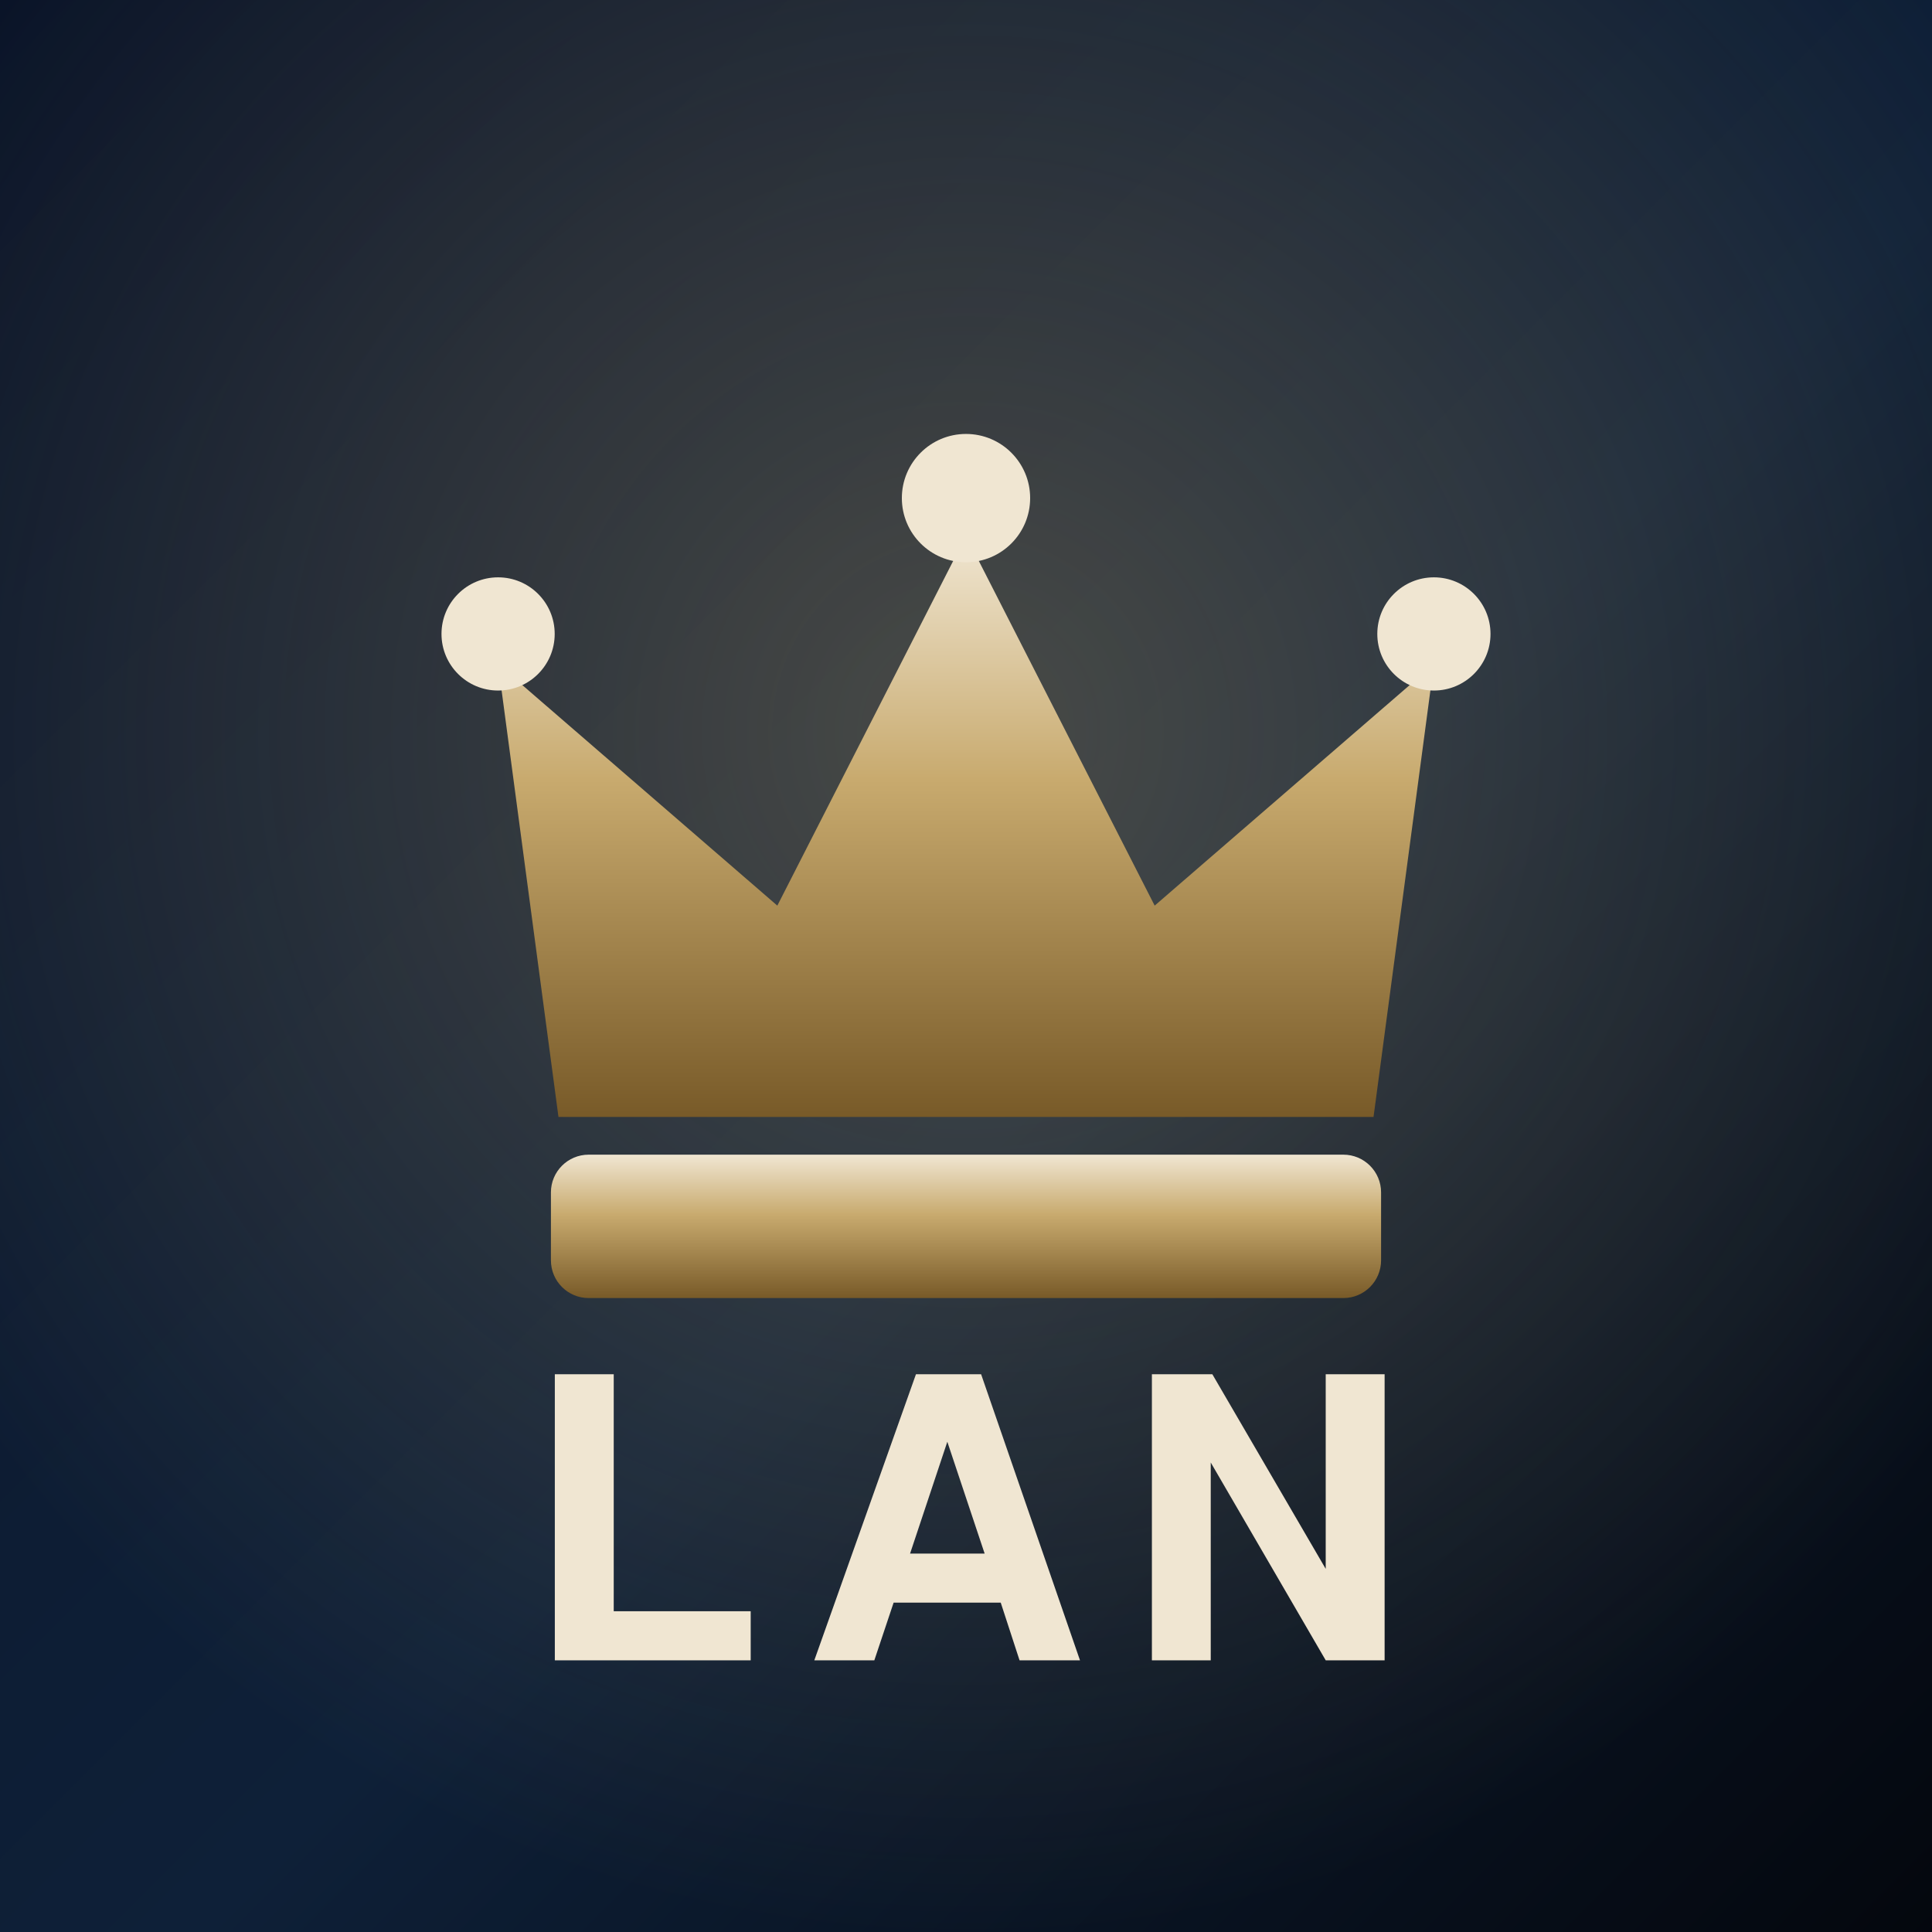
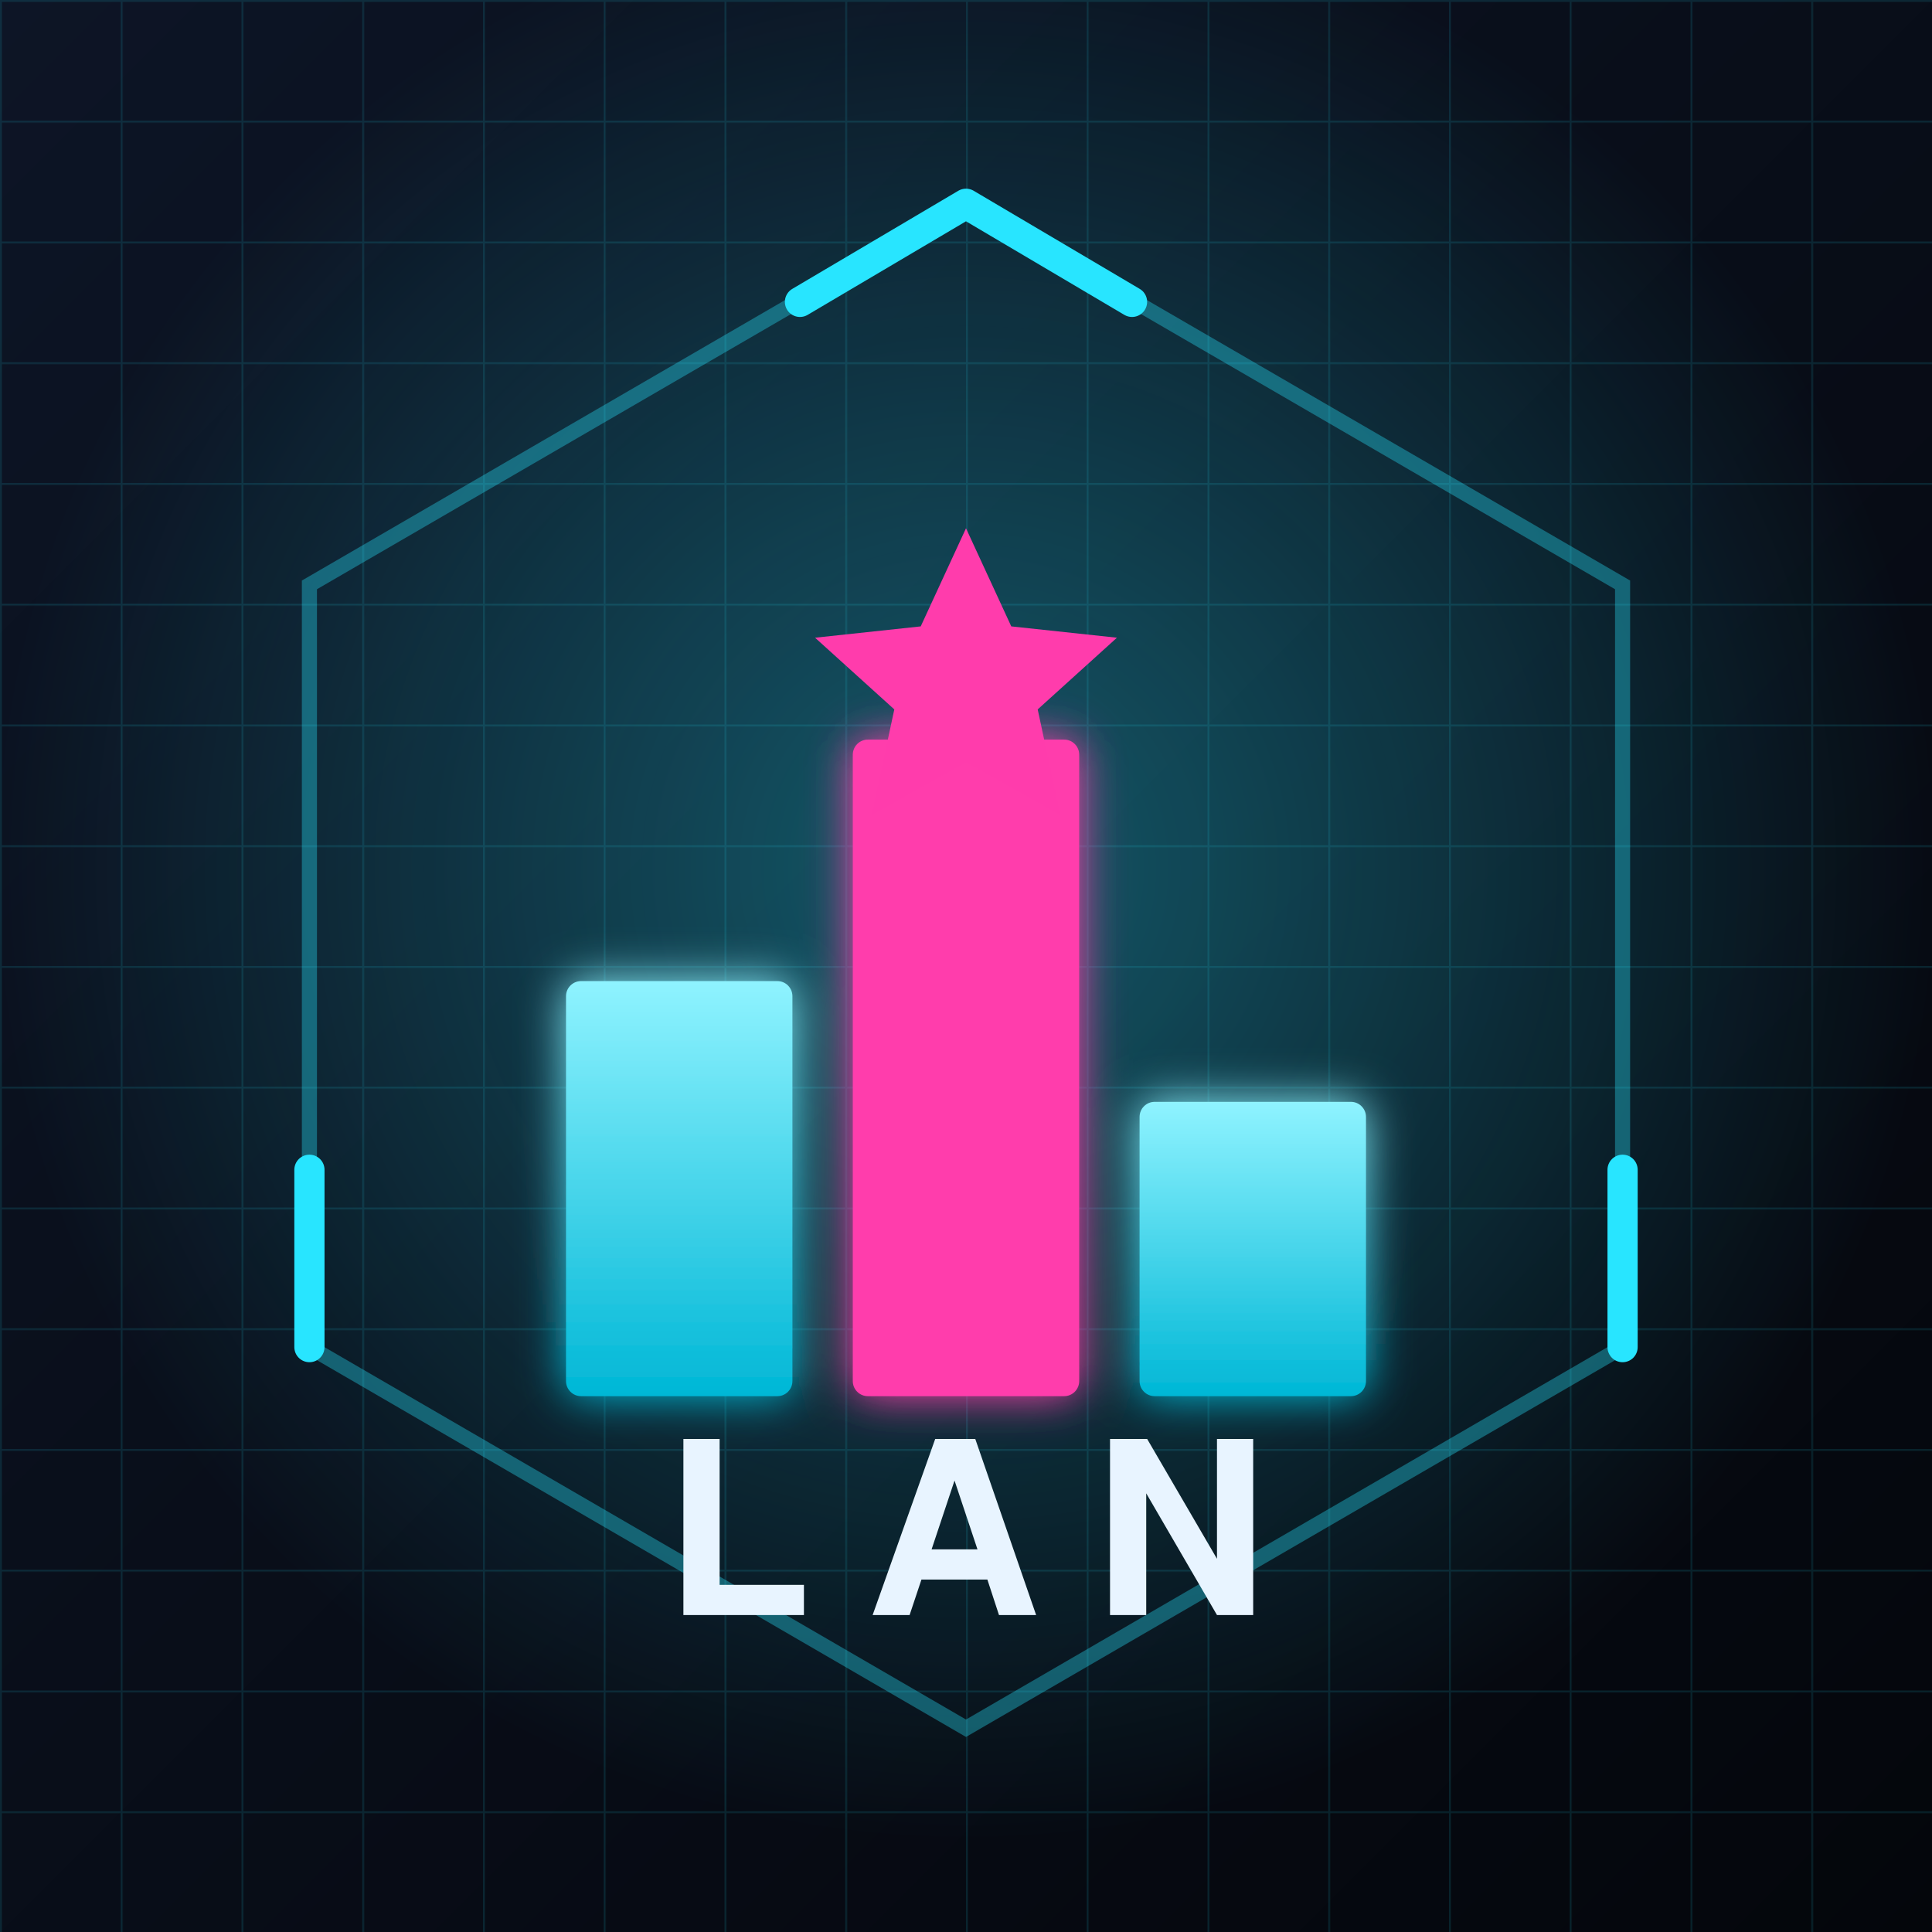
<svg xmlns="http://www.w3.org/2000/svg" width="512" height="512" viewBox="0 0 512 512" role="img" aria-label="Ranking LAN">
  <defs>
    <linearGradient id="fondo" x1="0" y1="0" x2="1" y2="1">
-       <stop offset="0" stop-color="#0a1428" />
-       <stop offset="0.55" stop-color="#0e2038" />
-       <stop offset="1" stop-color="#04070d" />
+       <stop offset="0" stop-color="#0d1526" />
+       <stop offset="1" stop-color="#04060b" />
    </linearGradient>
-     <radialGradient id="brillo" cx="0.5" cy="0.38" r="0.62">
-       <stop offset="0" stop-color="#c8aa6e" stop-opacity="0.32" />
-       <stop offset="1" stop-color="#c8aa6e" stop-opacity="0" />
+     <linearGradient id="cian" x1="0" y1="0" x2="0" y2="1">
+       <stop offset="0" stop-color="#8ff3ff" />
+       <stop offset="1" stop-color="#00b7d6" />
+     </linearGradient>
+     <radialGradient id="halo" cx="0.5" cy="0.45" r="0.5">
+       <stop offset="0" stop-color="#28e5ff" stop-opacity="0.35" />
+       <stop offset="1" stop-color="#28e5ff" stop-opacity="0" />
    </radialGradient>
-     <linearGradient id="oro" x1="0" y1="0" x2="0" y2="1">
-       <stop offset="0" stop-color="#f0e6d2" />
-       <stop offset="0.42" stop-color="#c8aa6e" />
-       <stop offset="1" stop-color="#785a28" />
-     </linearGradient>
+     <pattern id="rejilla" width="32" height="32" patternUnits="userSpaceOnUse">
+       <path d="M32 0H0v32" fill="none" stroke="#28e5ff" stroke-opacity="0.12" stroke-width="1" />
+     </pattern>
+     <filter id="brillo" x="-20%" y="-20%" width="140%" height="140%">
+       <feGaussianBlur stdDeviation="6" result="b" />
+       <feMerge>
+         <feMergeNode in="b" />
+         <feMergeNode in="SourceGraphic" />
+       </feMerge>
+     </filter>
  </defs>
  <rect width="512" height="512" fill="url(#fondo)" />
-   <rect width="512" height="512" fill="url(#brillo)" />
-   <g>
-     <path d="M148 296 L132 176 L206 240 L256 142 L306 240 L380 176 L364 296 Z" fill="url(#oro)" />
-     <rect x="146" y="306" width="220" height="38" rx="10" fill="url(#oro)" />
-     <circle cx="132" cy="168" r="15" fill="#f0e6d2" />
-     <circle cx="256" cy="132" r="17" fill="#f0e6d2" />
-     <circle cx="380" cy="168" r="15" fill="#f0e6d2" />
+   <rect width="512" height="512" fill="url(#rejilla)" />
+   <rect width="512" height="512" fill="url(#halo)" />
+   <path d="M256 54 L430 155 L430 357 L256 458 L82 357 L82 155 Z" fill="none" stroke="#28e5ff" stroke-opacity="0.35" stroke-width="4" />
+   <path d="M256 54 L300 80 M256 54 L212 80 M430 357 L430 310 M82 357 L82 310" fill="none" stroke="#28e5ff" stroke-width="8" stroke-linecap="round" />
+   <g filter="url(#brillo)">
+     <rect x="150" y="260" width="60" height="110" rx="4" fill="url(#cian)" />
+     <rect x="226" y="196" width="60" height="174" rx="4" fill="#ff3cac" />
+     <rect x="302" y="292" width="60" height="78" rx="4" fill="url(#cian)" />
  </g>
-   <text x="256" y="440" text-anchor="middle" font-family="Trebuchet MS, Verdana, Helvetica, Arial, sans-serif" font-size="104" font-weight="bold" letter-spacing="10" fill="#f0e6d2">LAN</text>
+   <path d="M256 140 l12 26 28 3 -21 19 6 28 -25 -14 -25 14 6 -28 -21 -19 28 -3 z" fill="#ff3cac" />
+   <text x="256" y="428" text-anchor="middle" font-family="Avenir Next, Segoe UI, Helvetica, Arial, sans-serif" font-size="64" font-weight="800" letter-spacing="14" fill="#e8f4ff">LAN</text>
</svg>
